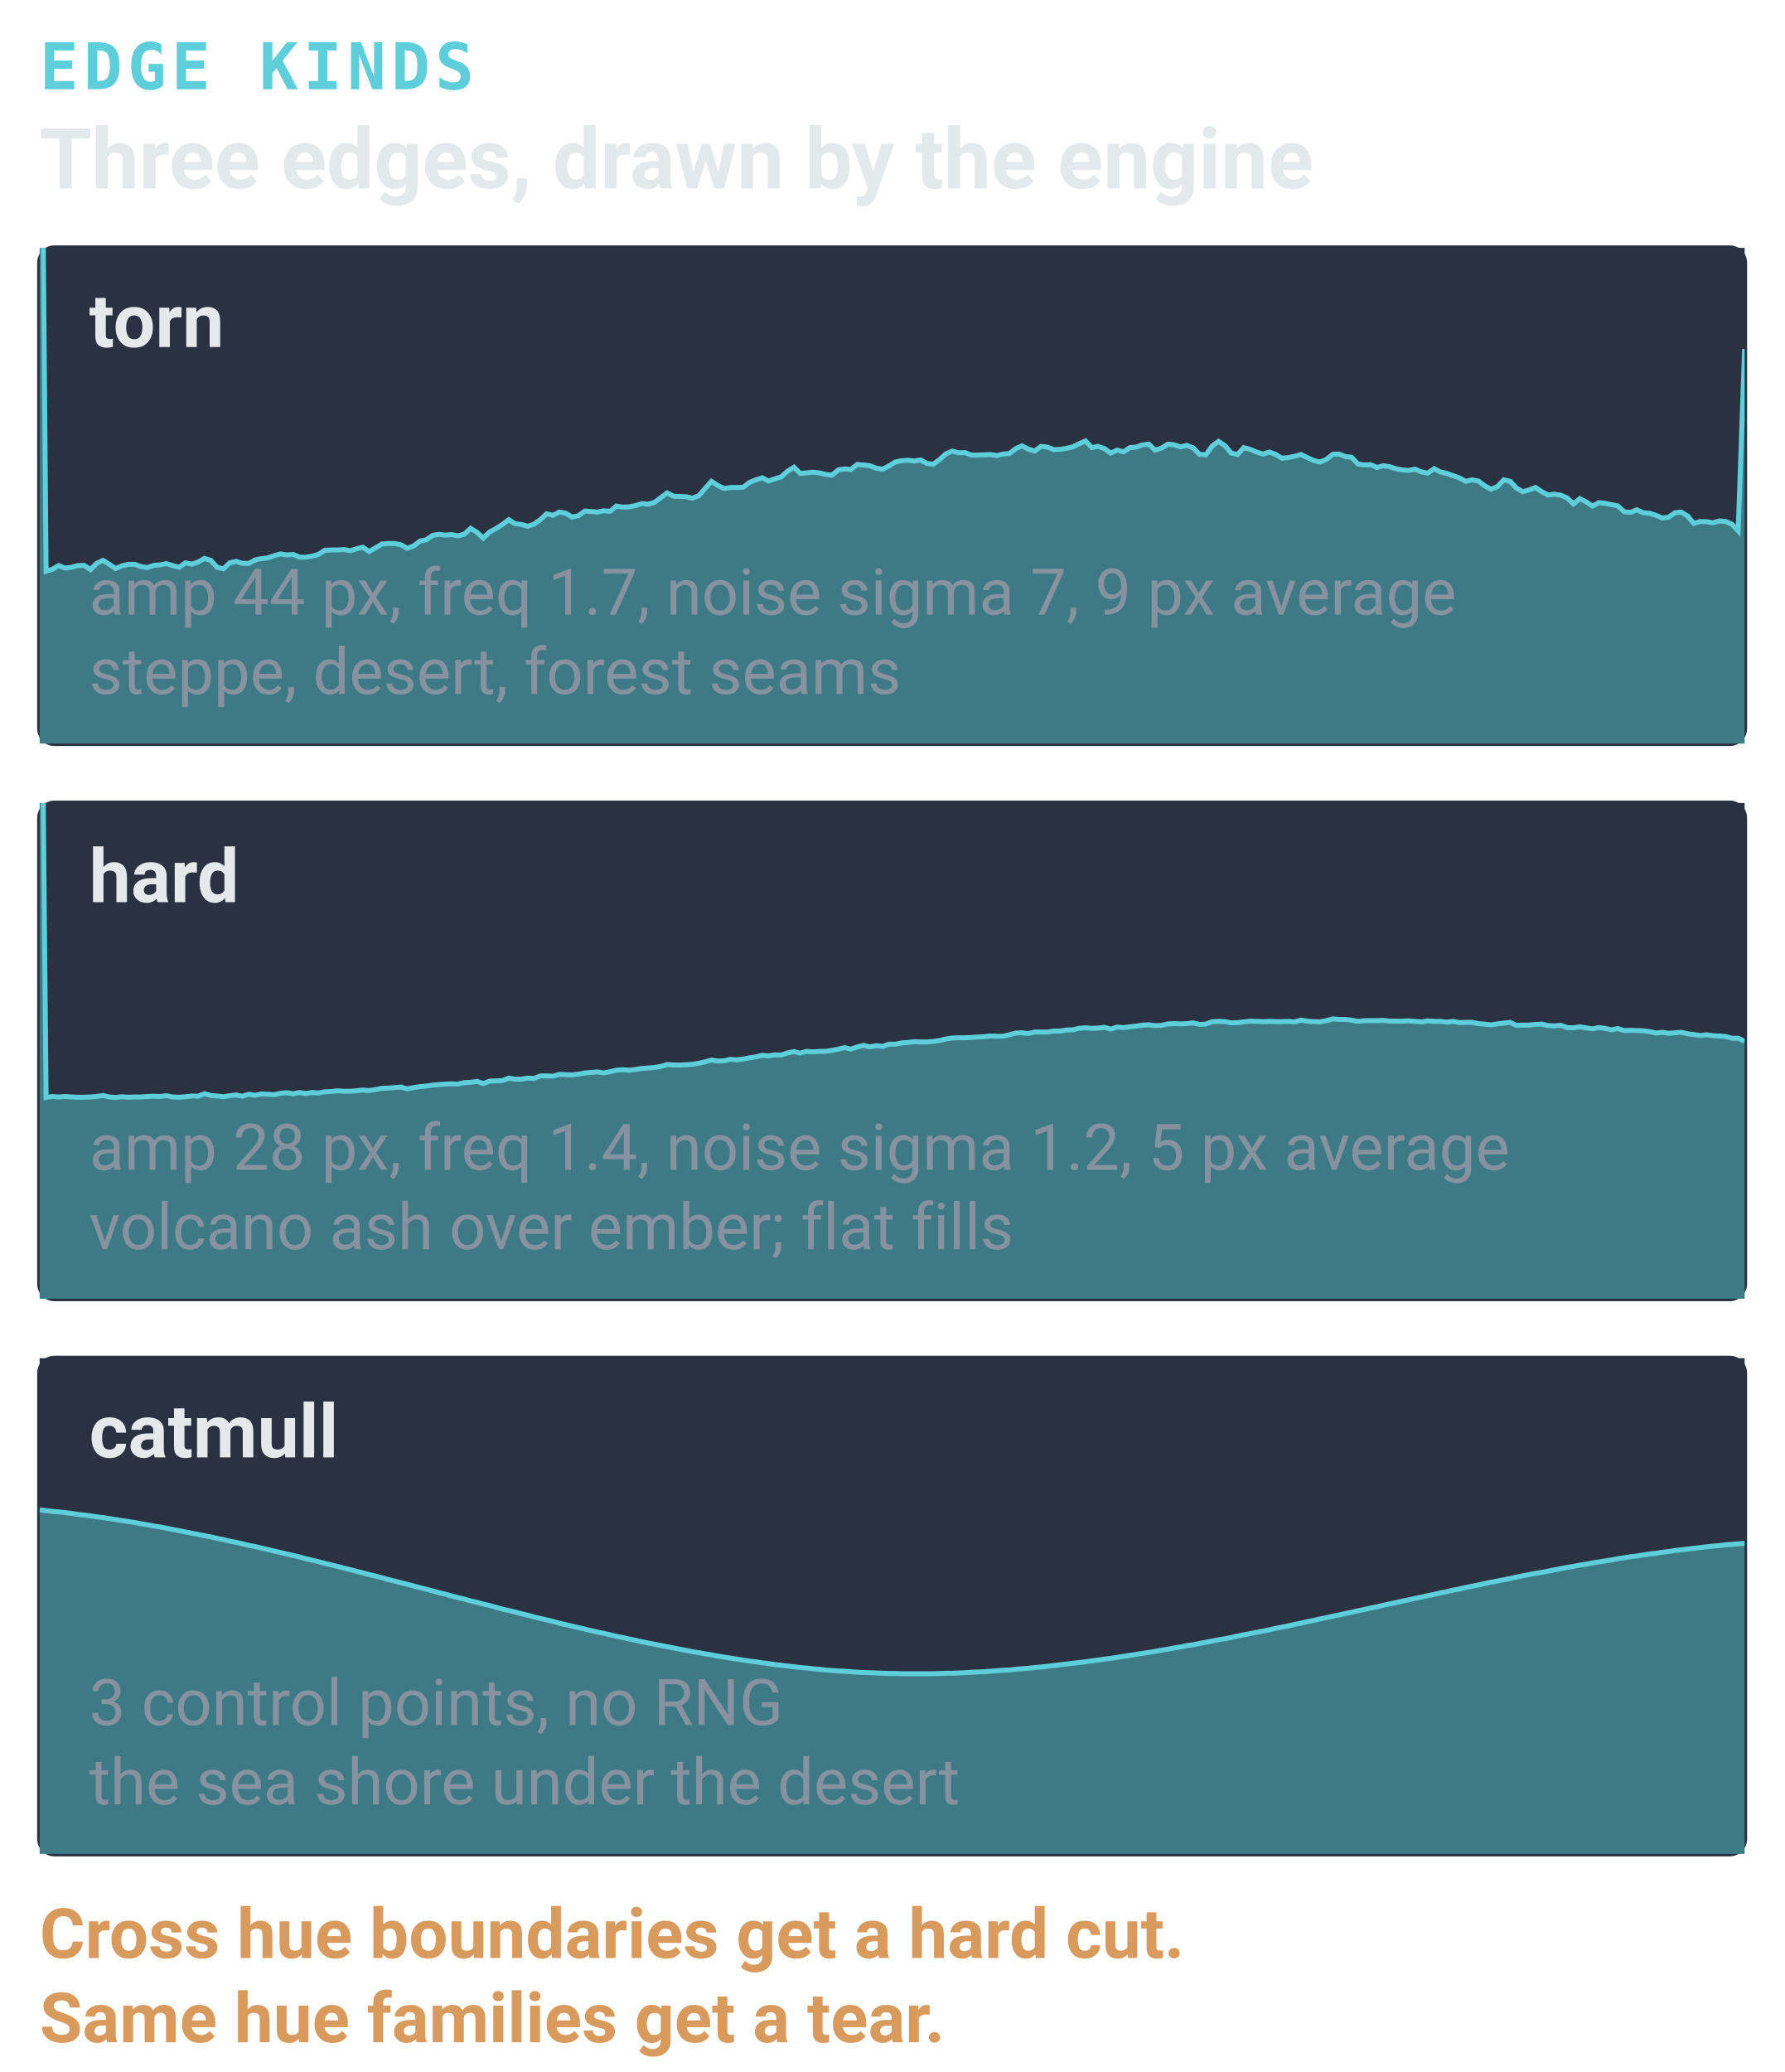
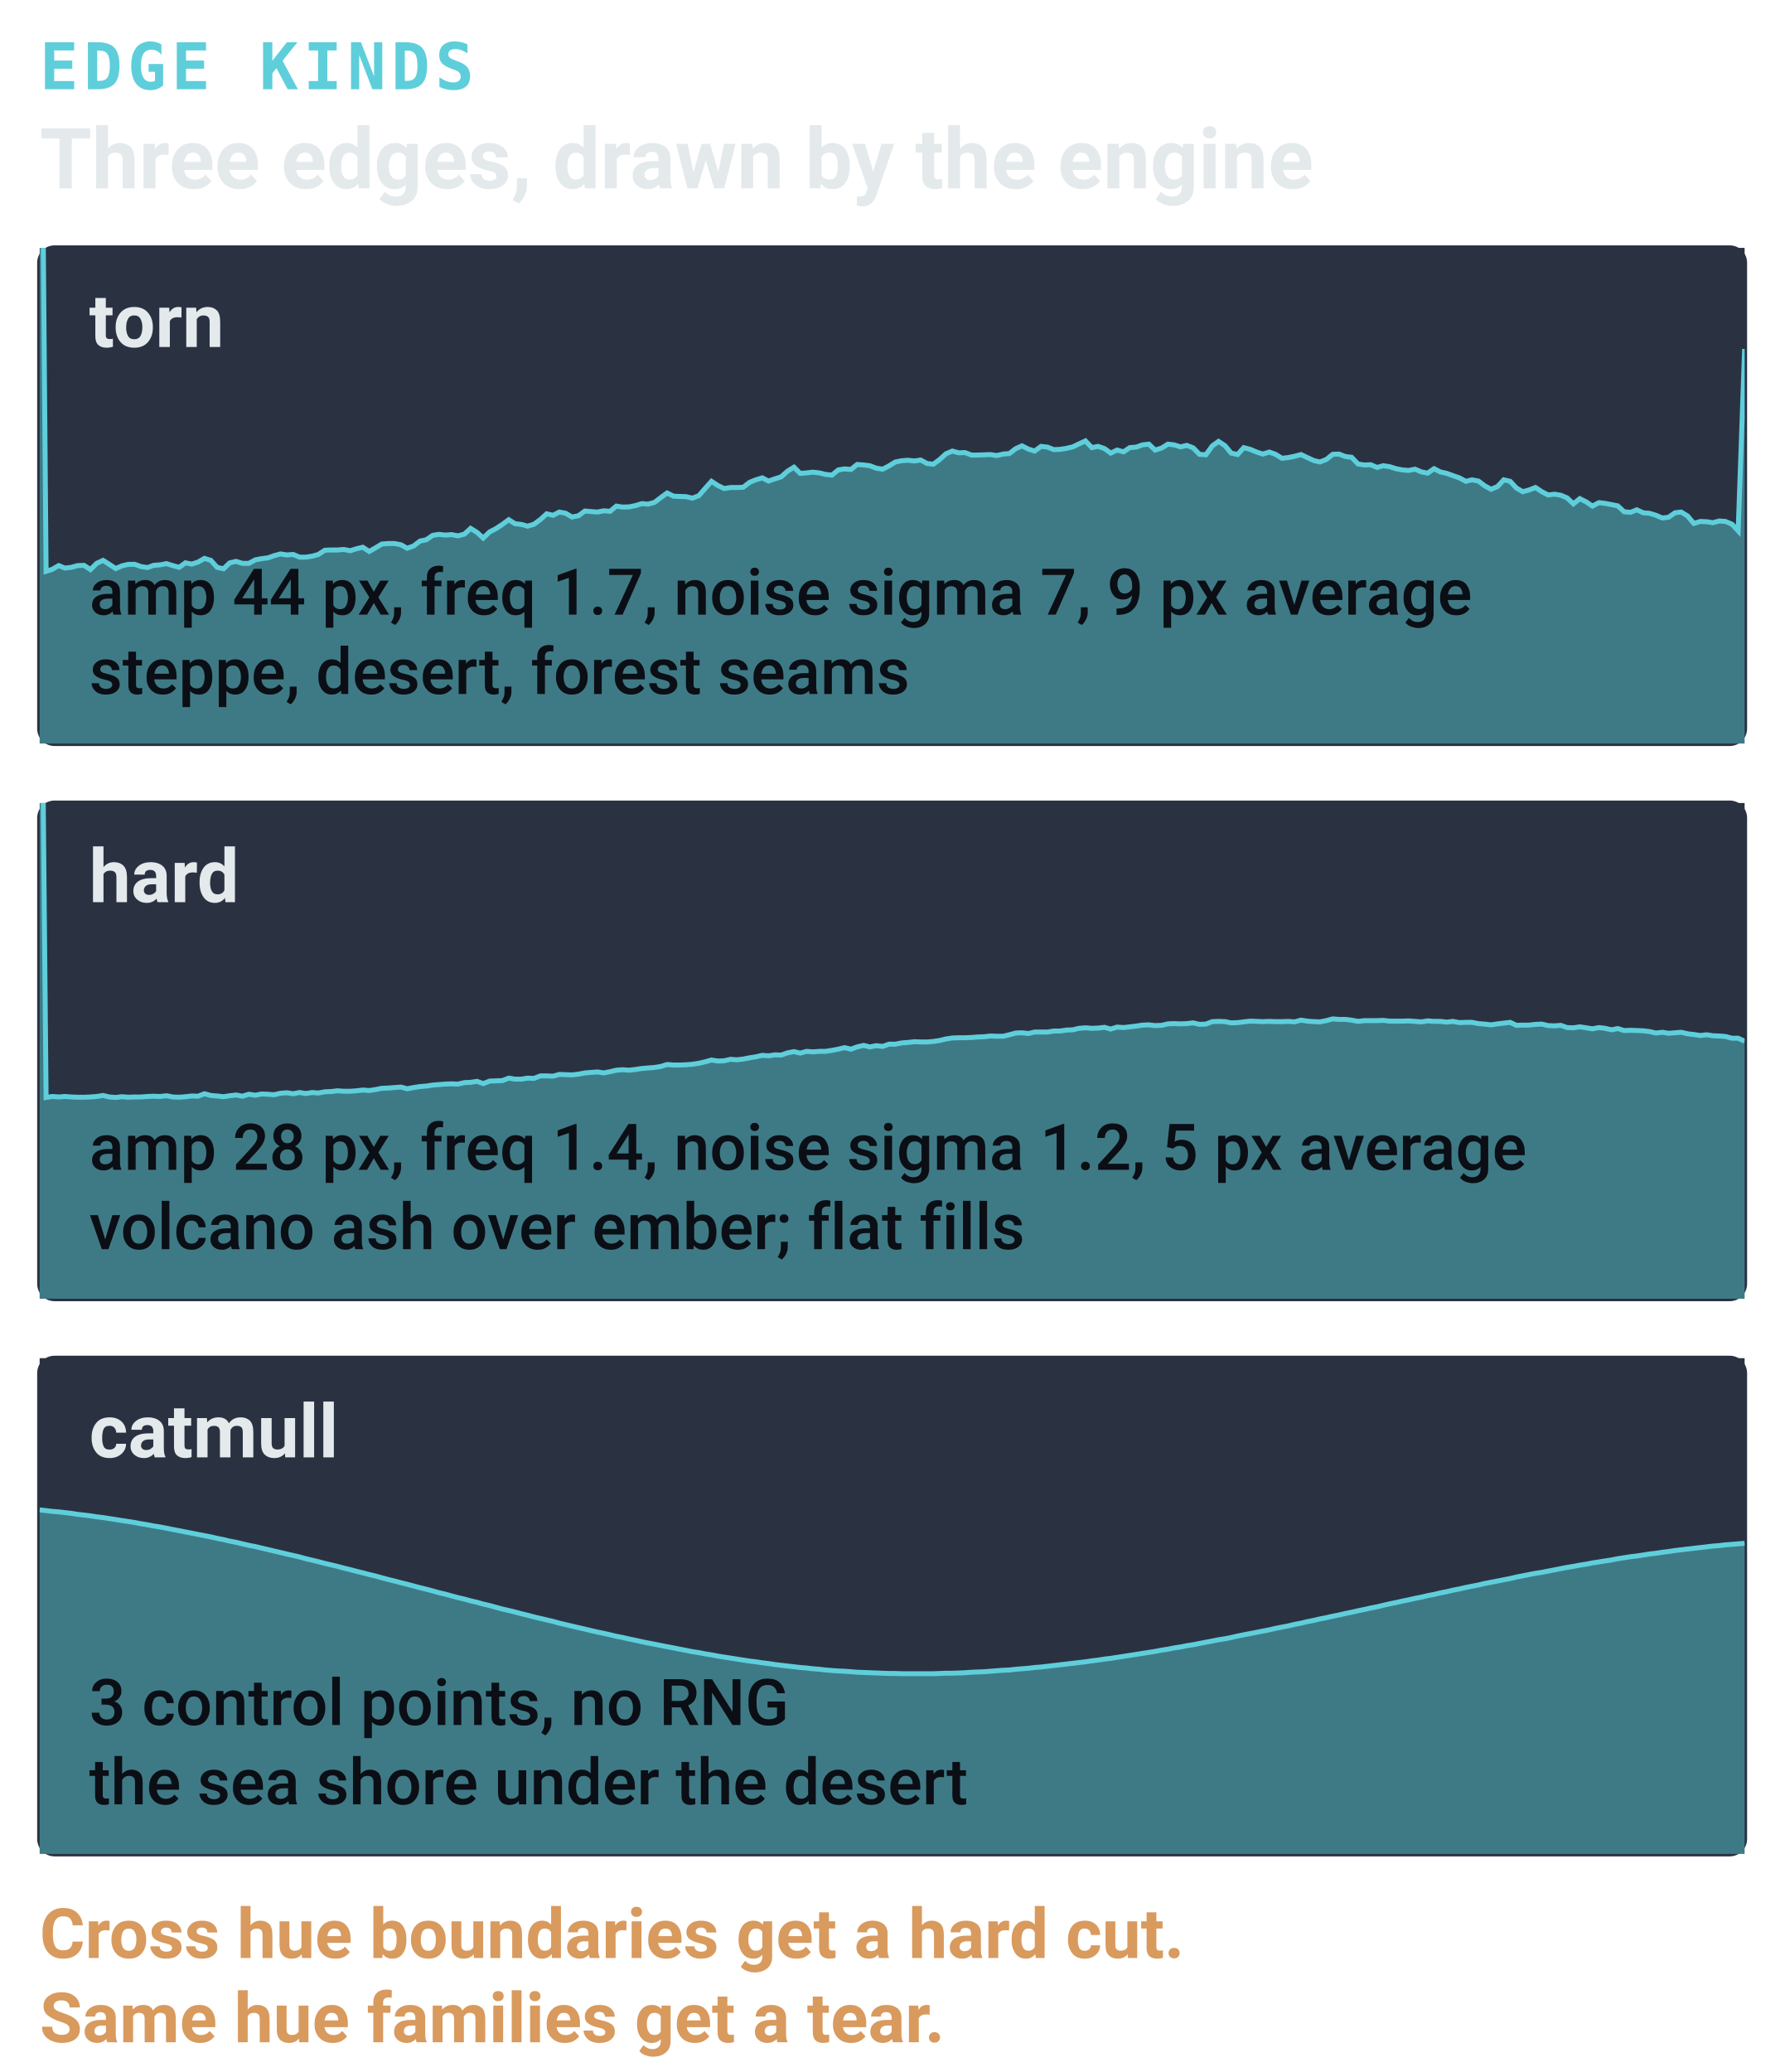
<svg xmlns="http://www.w3.org/2000/svg" viewBox="0 0 720 836" width="720" height="836" role="img" aria-labelledby="t d">
  <style>
 .ttl{font:600 34px ui-sans-serif,system-ui,-apple-system,'Segoe UI',Roboto,sans-serif;fill:#E4E9EC}
 .lab{font:600 30px ui-sans-serif,system-ui,-apple-system,'Segoe UI',Roboto,sans-serif;fill:#E4E9EC}
-  .sub{font:400 26px ui-sans-serif,system-ui,-apple-system,'Segoe UI',Roboto,sans-serif;fill:#8792A0}
+  .sub{font:500 26px ui-sans-serif,system-ui,-apple-system,'Segoe UI',Roboto,sans-serif;fill:#0B0E15}
 .k{font:600 26px ui-monospace,SFMono-Regular,Menlo,monospace;fill:#5FCEDB;letter-spacing:.08em}
 .code{font:500 26px ui-monospace,SFMono-Regular,Menlo,monospace;fill:#E4E9EC}
 .amb{font:600 28px ui-sans-serif,system-ui,-apple-system,'Segoe UI',Roboto,sans-serif;fill:#D99A5E}
</style>
  <text class="k" x="16" y="36">EDGE KINDS</text>
  <text class="ttl" x="16" y="76">Three edges, drawn by the engine</text>
  <rect x="16" y="100" width="688" height="200" fill="#0B0E15" stroke="#2A3242" stroke-width="2" rx="6" />
  <clipPath id="ctorn">
    <rect x="16" y="100" width="688" height="200" />
  </clipPath>
  <polygon clip-path="url(#ctorn)" points="16,100 16.0,-74.3 18.6,230.5 21.1,229.7 23.7,228.2 26.2,229.2 28.8,228.9 31.3,228.2 33.9,228.1 36.5,229.8 39.0,227.3 41.6,226.1 44.1,227.7 46.7,229.4 49.2,228.3 51.8,227.7 54.4,227.7 56.9,228.6 59.5,229.0 62.0,228.1 64.6,227.9 67.2,227.4 69.7,228.2 72.3,228.9 74.8,227.1 77.4,227.6 79.9,226.8 82.5,225.3 85.1,226.1 87.6,228.9 90.2,229.5 92.7,227.1 95.3,226.5 97.8,227.3 100.4,227.3 103.0,225.9 105.5,225.4 108.1,225.1 110.6,224.2 113.2,223.5 115.7,223.9 118.3,223.7 120.9,224.8 123.4,224.8 126.0,224.4 128.5,223.7 131.1,222.0 133.7,221.9 136.2,221.9 138.8,221.7 141.3,222.2 143.9,221.4 146.4,220.8 149.0,222.5 151.6,221.0 154.1,219.5 156.7,219.3 159.2,219.3 161.8,219.8 164.3,221.2 166.9,220.3 169.5,218.3 172.0,217.8 174.6,216.0 177.1,215.6 179.7,215.9 182.2,215.7 184.8,216.2 187.4,215.5 189.9,213.2 192.5,214.8 195.0,217.1 197.6,214.6 200.1,213.3 202.7,211.6 205.3,209.7 207.8,211.3 210.4,211.6 212.9,212.3 215.5,211.5 218.1,209.6 220.6,207.3 223.2,207.9 225.7,206.6 228.3,207.1 230.8,208.6 233.4,208.1 236.0,206.2 238.5,206.4 241.1,206.6 243.6,206.1 246.2,206.3 248.7,204.2 251.3,204.6 253.9,204.5 256.4,204.0 259.0,203.2 261.5,203.4 264.1,202.7 266.6,200.8 269.2,198.9 271.8,200.2 274.3,200.3 276.9,200.4 279.4,201.0 282.0,200.0 284.6,197.0 287.1,194.2 289.7,195.9 292.2,197.1 294.8,196.7 297.3,196.7 299.9,196.6 302.5,194.6 305.0,193.6 307.6,192.8 310.1,194.1 312.7,193.2 315.2,192.4 317.8,190.1 320.4,188.5 322.9,191.0 325.5,190.8 328.0,190.5 330.6,190.8 333.1,191.4 335.7,191.7 338.3,189.6 340.8,189.2 343.4,189.4 345.9,187.4 348.5,187.6 351.0,187.9 353.6,188.9 356.2,189.3 358.7,188.0 361.3,186.4 363.8,185.9 366.4,185.7 369.0,186.0 371.5,185.6 374.1,187.0 376.6,187.3 379.2,185.4 381.7,183.1 384.3,182.0 386.9,182.7 389.4,182.6 392.0,183.6 394.5,183.6 397.1,183.5 399.6,183.4 402.2,183.8 404.8,183.2 407.3,183.0 409.9,181.0 412.4,179.9 415.0,181.2 417.5,182.0 420.1,180.1 422.7,180.4 425.2,181.4 427.8,181.3 430.3,180.9 432.9,180.3 435.4,179.1 438.0,177.9 440.6,180.6 443.1,180.1 445.7,181.0 448.2,182.8 450.8,181.6 453.4,182.3 455.9,180.6 458.5,180.4 461.0,179.5 463.6,179.2 466.1,181.6 468.7,180.8 471.3,179.2 473.8,179.5 476.4,180.3 478.9,179.7 481.5,180.7 484.0,183.3 486.6,183.5 489.2,179.9 491.7,178.1 494.3,179.8 496.8,182.8 499.4,183.4 501.9,180.6 504.5,181.3 507.1,182.4 509.6,183.2 512.2,182.4 514.7,183.3 517.3,184.9 519.9,184.6 522.4,184.1 525.0,183.4 527.5,184.6 530.1,185.8 532.6,186.4 535.2,185.4 537.8,183.3 540.3,183.2 542.9,184.2 545.4,184.5 548.0,187.2 550.5,187.6 553.1,187.5 555.7,188.6 558.2,187.9 560.8,188.3 563.3,189.1 565.9,189.6 568.4,189.8 571.0,189.3 573.6,190.4 576.1,190.9 578.7,189.1 581.2,190.4 583.8,191.0 586.3,191.9 588.9,192.8 591.5,194.2 594.0,193.6 596.6,194.1 599.1,196.0 601.7,197.4 604.3,196.3 606.8,193.6 609.4,194.2 611.9,196.9 614.5,198.4 617.0,197.7 619.6,196.7 622.2,198.4 624.7,199.7 627.3,199.4 629.8,199.8 632.4,200.9 634.9,203.3 637.5,201.2 640.1,202.5 642.6,204.2 645.2,202.8 647.7,203.1 650.3,203.6 652.8,204.1 655.4,206.5 658.0,206.7 660.5,205.7 663.1,206.9 665.6,207.1 668.2,207.9 670.8,209.0 673.3,208.7 675.9,206.9 678.4,206.6 681.0,208.2 683.5,211.2 686.1,210.4 688.7,210.5 691.2,210.9 693.8,210.2 696.3,210.4 698.9,211.5 701.4,214.2 704.0,140.8 704,100" fill="#2A3242" />
  <polygon clip-path="url(#ctorn)" points="16.0,-74.3 18.6,230.5 21.1,229.7 23.7,228.2 26.2,229.2 28.8,228.9 31.3,228.2 33.9,228.1 36.5,229.8 39.0,227.3 41.6,226.1 44.1,227.7 46.7,229.4 49.2,228.3 51.8,227.7 54.4,227.7 56.9,228.6 59.5,229.0 62.0,228.1 64.6,227.9 67.2,227.4 69.7,228.2 72.3,228.9 74.8,227.1 77.4,227.6 79.9,226.8 82.5,225.3 85.1,226.1 87.6,228.9 90.2,229.5 92.7,227.1 95.3,226.5 97.8,227.3 100.4,227.3 103.0,225.9 105.5,225.4 108.1,225.1 110.6,224.2 113.2,223.5 115.7,223.9 118.3,223.7 120.9,224.8 123.4,224.8 126.0,224.4 128.5,223.7 131.1,222.0 133.7,221.9 136.2,221.9 138.8,221.7 141.3,222.2 143.9,221.4 146.4,220.8 149.0,222.5 151.6,221.0 154.1,219.5 156.7,219.3 159.2,219.3 161.8,219.8 164.3,221.2 166.9,220.3 169.5,218.3 172.0,217.8 174.6,216.0 177.1,215.6 179.7,215.9 182.2,215.7 184.8,216.2 187.4,215.5 189.9,213.2 192.5,214.8 195.0,217.1 197.6,214.6 200.1,213.3 202.7,211.6 205.3,209.7 207.8,211.3 210.4,211.6 212.9,212.3 215.5,211.5 218.1,209.6 220.6,207.3 223.2,207.9 225.7,206.6 228.3,207.1 230.8,208.6 233.4,208.1 236.0,206.2 238.5,206.4 241.1,206.6 243.6,206.1 246.2,206.3 248.7,204.2 251.3,204.6 253.9,204.5 256.4,204.0 259.0,203.2 261.5,203.4 264.1,202.7 266.6,200.8 269.2,198.9 271.8,200.2 274.3,200.3 276.9,200.4 279.4,201.0 282.0,200.0 284.6,197.0 287.1,194.2 289.7,195.9 292.2,197.1 294.8,196.7 297.3,196.7 299.9,196.6 302.5,194.6 305.0,193.6 307.6,192.8 310.1,194.1 312.7,193.2 315.2,192.4 317.8,190.1 320.4,188.5 322.9,191.0 325.5,190.8 328.0,190.5 330.6,190.8 333.1,191.4 335.7,191.7 338.3,189.6 340.8,189.2 343.4,189.4 345.9,187.4 348.5,187.6 351.0,187.9 353.6,188.9 356.2,189.3 358.7,188.0 361.3,186.4 363.8,185.9 366.4,185.7 369.0,186.0 371.5,185.6 374.1,187.0 376.6,187.3 379.2,185.4 381.7,183.1 384.3,182.0 386.9,182.7 389.4,182.6 392.0,183.6 394.5,183.6 397.1,183.5 399.6,183.4 402.2,183.8 404.8,183.2 407.3,183.0 409.9,181.0 412.4,179.9 415.0,181.2 417.5,182.0 420.1,180.1 422.7,180.4 425.2,181.4 427.8,181.3 430.3,180.9 432.9,180.3 435.4,179.1 438.0,177.9 440.6,180.6 443.1,180.1 445.7,181.0 448.2,182.8 450.8,181.6 453.4,182.3 455.9,180.6 458.5,180.4 461.0,179.5 463.6,179.2 466.1,181.6 468.7,180.8 471.3,179.2 473.8,179.5 476.4,180.3 478.9,179.7 481.5,180.7 484.0,183.3 486.6,183.5 489.2,179.9 491.7,178.1 494.3,179.8 496.8,182.8 499.4,183.4 501.9,180.6 504.5,181.3 507.1,182.4 509.6,183.2 512.2,182.4 514.7,183.3 517.3,184.9 519.9,184.6 522.4,184.1 525.0,183.4 527.5,184.6 530.1,185.8 532.6,186.4 535.2,185.4 537.8,183.3 540.3,183.2 542.9,184.2 545.4,184.5 548.0,187.2 550.5,187.6 553.1,187.5 555.7,188.6 558.2,187.9 560.8,188.3 563.3,189.1 565.9,189.6 568.4,189.8 571.0,189.3 573.6,190.4 576.1,190.9 578.7,189.1 581.2,190.4 583.8,191.0 586.3,191.9 588.9,192.8 591.5,194.2 594.0,193.6 596.6,194.1 599.1,196.0 601.7,197.4 604.3,196.3 606.8,193.6 609.4,194.2 611.9,196.9 614.5,198.4 617.0,197.7 619.6,196.7 622.2,198.4 624.7,199.7 627.3,199.4 629.8,199.8 632.4,200.9 634.9,203.3 637.5,201.2 640.1,202.5 642.6,204.2 645.2,202.8 647.7,203.1 650.3,203.6 652.8,204.1 655.4,206.5 658.0,206.7 660.5,205.7 663.1,206.9 665.6,207.1 668.2,207.9 670.8,209.0 673.3,208.7 675.9,206.9 678.4,206.6 681.0,208.2 683.5,211.2 686.1,210.4 688.7,210.5 691.2,210.9 693.8,210.2 696.3,210.4 698.9,211.5 701.4,214.2 704.0,140.8 704,300 16,300" fill="#3E7A85" />
  <polyline clip-path="url(#ctorn)" points="16.0,-74.3 18.6,230.5 21.1,229.7 23.7,228.2 26.2,229.2 28.8,228.9 31.3,228.2 33.9,228.1 36.5,229.8 39.0,227.3 41.6,226.1 44.1,227.7 46.7,229.4 49.2,228.3 51.8,227.7 54.4,227.7 56.9,228.6 59.5,229.0 62.0,228.1 64.6,227.9 67.2,227.4 69.7,228.2 72.3,228.9 74.8,227.1 77.4,227.6 79.9,226.8 82.5,225.3 85.1,226.1 87.6,228.9 90.2,229.5 92.7,227.1 95.3,226.5 97.8,227.3 100.4,227.3 103.0,225.9 105.5,225.4 108.1,225.1 110.6,224.2 113.2,223.5 115.7,223.9 118.3,223.7 120.9,224.8 123.4,224.8 126.0,224.4 128.5,223.7 131.1,222.0 133.7,221.9 136.2,221.9 138.8,221.7 141.3,222.2 143.9,221.4 146.4,220.8 149.0,222.5 151.6,221.0 154.1,219.5 156.7,219.3 159.2,219.3 161.8,219.8 164.3,221.2 166.9,220.3 169.5,218.3 172.0,217.8 174.6,216.0 177.1,215.6 179.7,215.9 182.2,215.7 184.8,216.2 187.4,215.5 189.9,213.2 192.5,214.8 195.0,217.1 197.6,214.6 200.1,213.3 202.7,211.6 205.3,209.7 207.8,211.3 210.4,211.6 212.9,212.3 215.5,211.5 218.1,209.6 220.6,207.3 223.2,207.9 225.7,206.6 228.3,207.1 230.8,208.6 233.4,208.1 236.0,206.2 238.5,206.4 241.1,206.6 243.6,206.1 246.2,206.3 248.7,204.2 251.3,204.6 253.9,204.5 256.4,204.0 259.0,203.2 261.5,203.4 264.1,202.7 266.6,200.8 269.2,198.9 271.8,200.2 274.3,200.3 276.9,200.4 279.4,201.0 282.0,200.0 284.6,197.0 287.1,194.2 289.7,195.9 292.2,197.1 294.8,196.7 297.3,196.7 299.9,196.6 302.5,194.6 305.0,193.6 307.6,192.8 310.1,194.1 312.7,193.2 315.2,192.4 317.8,190.1 320.4,188.5 322.9,191.0 325.5,190.8 328.0,190.5 330.6,190.8 333.1,191.4 335.7,191.7 338.3,189.6 340.8,189.2 343.4,189.4 345.9,187.4 348.5,187.6 351.0,187.9 353.6,188.9 356.2,189.3 358.7,188.0 361.3,186.4 363.8,185.9 366.4,185.7 369.0,186.0 371.5,185.6 374.1,187.0 376.6,187.3 379.2,185.4 381.7,183.1 384.3,182.0 386.9,182.7 389.4,182.6 392.0,183.6 394.5,183.6 397.1,183.5 399.6,183.4 402.2,183.8 404.8,183.2 407.3,183.0 409.9,181.0 412.4,179.9 415.0,181.2 417.5,182.0 420.1,180.1 422.7,180.4 425.2,181.4 427.8,181.3 430.3,180.9 432.9,180.3 435.4,179.1 438.0,177.9 440.6,180.6 443.1,180.1 445.7,181.0 448.2,182.8 450.8,181.6 453.4,182.3 455.9,180.6 458.5,180.4 461.0,179.5 463.6,179.2 466.1,181.6 468.7,180.8 471.3,179.2 473.8,179.5 476.4,180.3 478.9,179.7 481.5,180.7 484.0,183.3 486.6,183.5 489.2,179.9 491.7,178.1 494.3,179.8 496.8,182.8 499.4,183.4 501.9,180.6 504.5,181.3 507.1,182.4 509.6,183.2 512.2,182.4 514.7,183.3 517.3,184.9 519.9,184.6 522.4,184.1 525.0,183.4 527.5,184.6 530.1,185.8 532.6,186.4 535.2,185.4 537.8,183.3 540.3,183.2 542.9,184.2 545.4,184.5 548.0,187.2 550.5,187.6 553.1,187.5 555.7,188.6 558.2,187.9 560.8,188.3 563.3,189.1 565.9,189.6 568.4,189.8 571.0,189.3 573.6,190.4 576.1,190.9 578.7,189.1 581.2,190.4 583.8,191.0 586.3,191.9 588.9,192.8 591.5,194.2 594.0,193.6 596.6,194.1 599.1,196.0 601.7,197.4 604.3,196.3 606.8,193.6 609.4,194.2 611.9,196.9 614.5,198.4 617.0,197.7 619.6,196.7 622.2,198.4 624.7,199.7 627.3,199.4 629.8,199.8 632.4,200.9 634.9,203.3 637.5,201.2 640.1,202.5 642.6,204.2 645.2,202.8 647.7,203.1 650.3,203.6 652.8,204.1 655.4,206.5 658.0,206.7 660.5,205.7 663.1,206.9 665.6,207.1 668.2,207.9 670.8,209.0 673.3,208.7 675.9,206.9 678.4,206.6 681.0,208.2 683.5,211.2 686.1,210.4 688.7,210.5 691.2,210.9 693.8,210.2 696.3,210.4 698.9,211.5 701.4,214.2 704.0,140.8" fill="none" stroke="#5FCEDB" stroke-width="2" />
  <text class="lab" x="36" y="140">torn</text>
  <text class="sub" x="36" y="248">amp 44 px, freq 1.7, noise sigma 7, 9 px average</text>
  <text class="sub" x="36" y="280">steppe, desert, forest seams</text>
  <rect x="16" y="324" width="688" height="200" fill="#0B0E15" stroke="#2A3242" stroke-width="2" rx="6" />
  <clipPath id="chard">
    <rect x="16" y="324" width="688" height="200" />
  </clipPath>
  <polygon clip-path="url(#chard)" points="16,324 16.0,172.4 18.6,442.8 21.1,442.4 23.7,442.6 26.2,442.4 28.8,442.6 31.3,442.7 33.9,442.7 36.5,442.6 39.0,442.4 41.6,442.0 44.1,442.6 46.7,442.8 49.2,442.5 51.8,442.7 54.4,442.6 56.9,442.6 59.5,442.4 62.0,442.3 64.6,442.4 67.2,442.1 69.7,442.6 72.3,442.7 74.8,442.5 77.4,442.2 79.9,442.3 82.5,441.3 85.1,442.0 87.6,442.2 90.2,442.5 92.7,442.1 95.3,441.8 97.8,442.3 100.4,441.5 103.0,441.9 105.5,441.4 108.1,441.5 110.6,441.7 113.2,441.1 115.7,440.9 118.3,441.3 120.9,440.8 123.4,441.2 126.0,440.8 128.5,441.0 131.1,440.5 133.7,440.4 136.2,440.1 138.8,440.3 141.3,440.3 143.9,440.1 146.4,439.8 149.0,440.0 151.6,439.6 154.1,439.1 156.7,439.0 159.2,438.8 161.8,438.6 164.3,439.3 166.9,438.8 169.5,438.4 172.0,438.2 174.6,437.8 177.1,437.6 179.7,437.4 182.2,437.3 184.8,437.4 187.4,436.8 189.9,436.7 192.5,436.3 195.0,437.2 197.6,436.2 200.1,436.1 202.7,436.0 205.3,435.0 207.8,435.4 210.4,435.4 212.9,435.0 215.5,435.1 218.1,434.1 220.6,434.1 223.2,434.2 225.7,433.5 228.3,433.6 230.8,433.7 233.4,433.4 236.0,432.9 238.5,432.7 241.1,432.5 243.6,432.9 246.2,432.4 248.7,431.8 251.3,431.6 253.9,431.8 256.4,431.5 259.0,431.1 261.5,430.9 264.1,430.7 266.6,430.3 269.2,429.5 271.8,429.7 274.3,429.7 276.9,429.6 279.4,429.4 282.0,429.0 284.6,428.4 287.1,427.7 289.7,428.1 292.2,428.0 294.8,427.4 297.3,427.6 299.9,427.3 302.5,426.8 305.0,426.4 307.6,425.8 310.1,426.0 312.7,425.6 315.2,425.7 317.8,424.8 320.4,424.3 322.9,424.9 325.5,424.2 328.0,424.4 330.6,424.2 333.1,424.2 335.7,423.8 338.3,423.3 340.8,422.7 343.4,423.3 345.9,422.4 348.5,421.8 351.0,422.4 353.6,421.9 356.2,422.2 358.7,421.3 361.3,421.3 363.8,420.8 366.4,420.6 369.0,420.3 371.5,420.4 374.1,420.4 376.6,420.2 379.2,419.8 381.7,419.2 384.3,418.8 386.9,418.7 389.4,418.7 392.0,418.6 394.5,418.4 397.1,418.3 399.6,418.0 402.2,418.1 404.8,418.1 407.3,417.5 409.9,416.8 412.4,416.7 415.0,417.0 417.5,416.4 420.1,416.4 422.7,416.4 425.2,416.0 427.8,416.0 430.3,415.6 432.9,415.5 435.4,414.9 438.0,414.7 440.6,414.9 443.1,414.8 445.7,414.5 448.2,415.2 450.8,414.4 453.4,414.6 455.9,414.3 458.5,414.0 461.0,413.6 463.6,413.5 466.1,413.8 468.7,413.7 471.3,413.1 473.8,413.0 476.4,413.1 478.9,413.0 481.5,412.7 484.0,413.3 486.6,413.2 489.2,412.2 491.7,412.1 494.3,412.2 496.8,412.7 499.4,412.6 501.9,412.3 504.5,412.0 507.1,412.1 509.6,412.2 512.2,412.1 514.7,412.2 517.3,412.2 519.9,412.1 522.4,412.3 525.0,411.6 527.5,412.0 530.1,412.2 532.6,412.3 535.2,411.8 537.8,411.1 540.3,411.3 542.9,411.3 545.4,411.6 548.0,412.1 550.5,411.8 553.1,411.8 555.7,411.8 558.2,411.7 560.8,412.0 563.3,412.0 565.9,412.0 568.4,411.9 571.0,412.1 573.6,412.3 576.1,411.9 578.7,412.1 581.2,412.1 583.8,412.4 586.3,412.1 588.9,412.6 591.5,412.5 594.0,412.5 596.6,413.0 599.1,413.2 601.7,413.5 604.3,413.1 606.8,412.8 609.4,412.5 611.9,413.7 614.5,413.6 617.0,413.6 619.6,413.3 622.2,413.2 624.7,413.8 627.3,413.9 629.8,413.7 632.4,414.6 634.9,414.7 637.5,414.3 640.1,414.7 642.6,415.1 645.2,414.6 647.7,414.9 650.3,415.5 652.8,415.0 655.4,415.8 658.0,415.7 660.5,415.8 663.1,415.9 665.6,416.2 668.2,416.8 670.8,416.5 673.3,416.9 675.9,416.7 678.4,416.5 681.0,417.1 683.5,417.4 686.1,417.8 688.7,417.5 691.2,417.9 693.8,418.0 696.3,418.2 698.9,418.9 701.4,418.9 704.0,420.1 704,324" fill="#2A3242" />
  <polygon clip-path="url(#chard)" points="16.0,172.4 18.6,442.8 21.1,442.4 23.7,442.6 26.2,442.4 28.8,442.6 31.3,442.7 33.9,442.7 36.5,442.6 39.0,442.4 41.6,442.0 44.1,442.6 46.7,442.8 49.2,442.5 51.8,442.7 54.4,442.6 56.9,442.6 59.5,442.4 62.0,442.3 64.6,442.4 67.2,442.1 69.7,442.6 72.3,442.7 74.8,442.5 77.4,442.2 79.9,442.3 82.5,441.3 85.1,442.0 87.6,442.2 90.2,442.5 92.7,442.1 95.3,441.8 97.8,442.3 100.4,441.5 103.0,441.9 105.5,441.4 108.1,441.5 110.6,441.7 113.2,441.1 115.7,440.9 118.3,441.3 120.9,440.8 123.4,441.2 126.0,440.8 128.5,441.0 131.1,440.5 133.7,440.4 136.2,440.1 138.8,440.3 141.3,440.3 143.9,440.1 146.4,439.8 149.0,440.0 151.6,439.6 154.1,439.1 156.7,439.0 159.2,438.8 161.8,438.6 164.3,439.3 166.9,438.8 169.5,438.4 172.0,438.2 174.6,437.8 177.1,437.6 179.7,437.4 182.2,437.3 184.8,437.4 187.4,436.8 189.9,436.7 192.5,436.3 195.0,437.2 197.6,436.2 200.1,436.1 202.7,436.0 205.3,435.0 207.8,435.4 210.4,435.4 212.9,435.0 215.5,435.1 218.1,434.1 220.6,434.1 223.2,434.2 225.7,433.5 228.3,433.6 230.8,433.7 233.4,433.4 236.0,432.9 238.5,432.7 241.1,432.5 243.6,432.9 246.2,432.4 248.7,431.8 251.3,431.6 253.9,431.8 256.4,431.5 259.0,431.1 261.5,430.9 264.1,430.7 266.6,430.3 269.2,429.5 271.8,429.7 274.3,429.7 276.9,429.6 279.4,429.4 282.0,429.0 284.6,428.4 287.1,427.7 289.7,428.1 292.2,428.0 294.8,427.4 297.3,427.6 299.9,427.3 302.5,426.8 305.0,426.4 307.6,425.8 310.1,426.0 312.7,425.6 315.2,425.7 317.8,424.8 320.4,424.3 322.9,424.9 325.5,424.2 328.0,424.4 330.6,424.2 333.1,424.2 335.7,423.8 338.3,423.3 340.8,422.7 343.4,423.3 345.9,422.4 348.5,421.8 351.0,422.4 353.6,421.9 356.2,422.2 358.7,421.3 361.3,421.3 363.8,420.8 366.4,420.6 369.0,420.3 371.5,420.4 374.1,420.4 376.6,420.2 379.2,419.8 381.7,419.2 384.3,418.8 386.9,418.7 389.4,418.7 392.0,418.6 394.5,418.4 397.1,418.3 399.6,418.0 402.2,418.1 404.8,418.1 407.3,417.5 409.9,416.8 412.4,416.7 415.0,417.0 417.5,416.4 420.1,416.4 422.7,416.4 425.2,416.0 427.8,416.0 430.3,415.6 432.9,415.5 435.4,414.9 438.0,414.7 440.6,414.9 443.1,414.8 445.7,414.5 448.2,415.2 450.8,414.4 453.4,414.6 455.9,414.3 458.5,414.0 461.0,413.6 463.6,413.5 466.1,413.8 468.7,413.7 471.3,413.1 473.8,413.0 476.4,413.1 478.9,413.0 481.5,412.7 484.0,413.3 486.6,413.2 489.2,412.2 491.7,412.1 494.3,412.2 496.8,412.7 499.4,412.6 501.9,412.3 504.5,412.0 507.1,412.1 509.6,412.2 512.2,412.1 514.7,412.2 517.3,412.2 519.9,412.1 522.4,412.3 525.0,411.6 527.5,412.0 530.1,412.2 532.6,412.3 535.2,411.8 537.8,411.1 540.3,411.3 542.9,411.3 545.4,411.6 548.0,412.1 550.5,411.8 553.1,411.8 555.7,411.8 558.2,411.7 560.8,412.0 563.3,412.0 565.9,412.0 568.4,411.9 571.0,412.1 573.6,412.3 576.1,411.9 578.7,412.1 581.2,412.1 583.8,412.4 586.3,412.1 588.9,412.6 591.5,412.5 594.0,412.5 596.6,413.0 599.1,413.2 601.7,413.5 604.3,413.1 606.8,412.8 609.4,412.5 611.9,413.7 614.5,413.6 617.0,413.6 619.6,413.3 622.2,413.2 624.7,413.8 627.3,413.9 629.8,413.7 632.4,414.6 634.9,414.7 637.5,414.3 640.1,414.7 642.6,415.1 645.2,414.6 647.7,414.9 650.3,415.5 652.8,415.0 655.4,415.8 658.0,415.7 660.5,415.8 663.1,415.9 665.6,416.2 668.2,416.8 670.8,416.5 673.3,416.9 675.9,416.7 678.4,416.5 681.0,417.1 683.5,417.4 686.1,417.8 688.7,417.5 691.2,417.9 693.8,418.0 696.3,418.2 698.9,418.9 701.4,418.9 704.0,420.1 704,524 16,524" fill="#3E7A85" />
  <polyline clip-path="url(#chard)" points="16.0,172.4 18.6,442.8 21.1,442.4 23.7,442.6 26.2,442.4 28.8,442.6 31.3,442.7 33.9,442.7 36.5,442.6 39.0,442.4 41.6,442.0 44.1,442.6 46.7,442.8 49.2,442.5 51.8,442.7 54.4,442.6 56.9,442.6 59.5,442.4 62.0,442.3 64.6,442.4 67.2,442.1 69.7,442.6 72.3,442.7 74.8,442.5 77.4,442.2 79.9,442.3 82.5,441.3 85.1,442.0 87.6,442.2 90.2,442.5 92.7,442.1 95.3,441.8 97.8,442.3 100.4,441.5 103.0,441.9 105.5,441.4 108.1,441.5 110.6,441.7 113.2,441.1 115.7,440.9 118.3,441.3 120.9,440.8 123.4,441.2 126.0,440.8 128.5,441.0 131.1,440.5 133.7,440.4 136.2,440.1 138.8,440.3 141.3,440.3 143.9,440.1 146.4,439.8 149.0,440.0 151.6,439.6 154.1,439.1 156.7,439.0 159.2,438.8 161.8,438.6 164.3,439.3 166.9,438.8 169.5,438.4 172.0,438.2 174.6,437.8 177.1,437.6 179.7,437.4 182.2,437.3 184.8,437.4 187.4,436.8 189.9,436.7 192.5,436.3 195.0,437.2 197.6,436.2 200.1,436.1 202.7,436.0 205.3,435.0 207.8,435.4 210.4,435.4 212.9,435.0 215.5,435.1 218.1,434.1 220.6,434.1 223.2,434.2 225.7,433.5 228.3,433.6 230.8,433.7 233.4,433.4 236.0,432.9 238.5,432.7 241.1,432.5 243.6,432.9 246.2,432.4 248.7,431.8 251.3,431.6 253.9,431.8 256.4,431.5 259.0,431.1 261.5,430.9 264.1,430.7 266.6,430.3 269.2,429.5 271.8,429.7 274.3,429.7 276.9,429.6 279.4,429.4 282.0,429.0 284.6,428.4 287.1,427.7 289.7,428.1 292.2,428.0 294.8,427.4 297.3,427.6 299.9,427.3 302.5,426.8 305.0,426.4 307.6,425.8 310.1,426.0 312.7,425.6 315.2,425.7 317.8,424.8 320.4,424.3 322.9,424.9 325.5,424.2 328.0,424.4 330.6,424.2 333.1,424.2 335.7,423.8 338.3,423.3 340.8,422.7 343.4,423.3 345.9,422.4 348.5,421.8 351.0,422.4 353.6,421.9 356.2,422.2 358.7,421.3 361.3,421.3 363.8,420.8 366.4,420.6 369.0,420.3 371.5,420.4 374.1,420.4 376.6,420.2 379.2,419.8 381.7,419.2 384.3,418.8 386.9,418.7 389.4,418.7 392.0,418.6 394.5,418.4 397.1,418.3 399.6,418.0 402.2,418.1 404.8,418.1 407.3,417.5 409.9,416.8 412.4,416.7 415.0,417.0 417.5,416.4 420.1,416.4 422.7,416.4 425.2,416.0 427.8,416.0 430.3,415.6 432.9,415.5 435.4,414.9 438.0,414.7 440.6,414.9 443.1,414.8 445.7,414.5 448.2,415.2 450.8,414.4 453.4,414.6 455.9,414.3 458.5,414.0 461.0,413.6 463.6,413.5 466.1,413.8 468.7,413.7 471.3,413.1 473.8,413.0 476.4,413.1 478.9,413.0 481.5,412.7 484.0,413.3 486.6,413.2 489.2,412.2 491.7,412.1 494.3,412.2 496.8,412.7 499.4,412.6 501.9,412.3 504.5,412.0 507.1,412.1 509.6,412.2 512.2,412.1 514.7,412.2 517.3,412.2 519.9,412.1 522.4,412.3 525.0,411.6 527.5,412.0 530.1,412.2 532.6,412.3 535.2,411.8 537.8,411.1 540.3,411.3 542.9,411.3 545.4,411.6 548.0,412.1 550.5,411.8 553.1,411.8 555.7,411.8 558.2,411.7 560.8,412.0 563.3,412.0 565.9,412.0 568.4,411.9 571.0,412.1 573.6,412.3 576.1,411.9 578.7,412.1 581.2,412.1 583.8,412.4 586.3,412.1 588.9,412.6 591.5,412.5 594.0,412.5 596.6,413.0 599.1,413.2 601.7,413.5 604.3,413.1 606.8,412.8 609.4,412.5 611.9,413.7 614.5,413.6 617.0,413.6 619.6,413.3 622.2,413.2 624.7,413.8 627.3,413.9 629.8,413.7 632.4,414.6 634.9,414.7 637.5,414.3 640.1,414.7 642.6,415.1 645.2,414.6 647.7,414.9 650.3,415.5 652.8,415.0 655.4,415.8 658.0,415.7 660.5,415.8 663.1,415.9 665.6,416.2 668.2,416.8 670.8,416.5 673.3,416.9 675.9,416.7 678.4,416.5 681.0,417.1 683.5,417.4 686.1,417.8 688.7,417.5 691.2,417.9 693.8,418.0 696.3,418.2 698.9,418.9 701.4,418.9 704.0,420.1" fill="none" stroke="#5FCEDB" stroke-width="2" />
  <text class="lab" x="36" y="364">hard</text>
  <text class="sub" x="36" y="472">amp 28 px, freq 1.4, noise sigma 1.2, 5 px average</text>
  <text class="sub" x="36" y="504">volcano ash over ember; flat fills</text>
  <rect x="16" y="548" width="688" height="200" fill="#0B0E15" stroke="#2A3242" stroke-width="2" rx="6" />
  <clipPath id="ccatmull">
    <rect x="16" y="548" width="688" height="200" />
  </clipPath>
  <polygon clip-path="url(#ccatmull)" points="16,548 16.0,609.2 18.6,609.5 21.1,609.8 23.7,610.0 26.2,610.3 28.8,610.6 31.3,611.0 33.9,611.3 36.5,611.6 39.0,612.0 41.6,612.3 44.1,612.7 46.7,613.1 49.2,613.5 51.8,613.9 54.4,614.3 56.9,614.8 59.5,615.2 62.0,615.7 64.6,616.1 67.2,616.6 69.7,617.1 72.3,617.6 74.8,618.1 77.4,618.6 79.9,619.1 82.5,619.6 85.1,620.1 87.6,620.7 90.2,621.2 92.7,621.8 95.3,622.3 97.8,622.9 100.4,623.5 103.0,624.0 105.5,624.6 108.1,625.2 110.6,625.8 113.2,626.4 115.7,627.0 118.3,627.6 120.9,628.2 123.4,628.9 126.0,629.5 128.5,630.1 131.1,630.8 133.7,631.4 136.2,632.0 138.8,632.7 141.3,633.3 143.9,634.0 146.4,634.6 149.0,635.3 151.6,635.9 154.1,636.6 156.7,637.3 159.2,637.9 161.8,638.6 164.3,639.2 166.9,639.9 169.5,640.6 172.0,641.2 174.6,641.9 177.1,642.6 179.7,643.2 182.2,643.9 184.8,644.6 187.4,645.2 189.9,645.9 192.5,646.5 195.0,647.2 197.6,647.8 200.1,648.5 202.7,649.2 205.3,649.8 207.8,650.4 210.4,651.1 212.9,651.7 215.5,652.4 218.1,653.0 220.6,653.6 223.2,654.2 225.7,654.9 228.3,655.5 230.8,656.1 233.4,656.7 236.0,657.3 238.5,657.9 241.1,658.5 243.6,659.0 246.2,659.6 248.7,660.2 251.3,660.7 253.9,661.3 256.4,661.8 259.0,662.4 261.5,662.9 264.1,663.4 266.6,663.9 269.2,664.4 271.8,664.9 274.3,665.4 276.9,665.9 279.4,666.4 282.0,666.8 284.6,667.3 287.1,667.7 289.7,668.2 292.2,668.6 294.8,669.0 297.3,669.4 299.9,669.8 302.5,670.2 305.0,670.5 307.6,670.9 310.1,671.2 312.7,671.6 315.2,671.9 317.8,672.2 320.4,672.5 322.9,672.8 325.5,673.0 328.0,673.3 330.6,673.5 333.1,673.8 335.7,674.0 338.3,674.2 340.8,674.3 343.4,674.5 345.9,674.7 348.5,674.8 351.0,674.9 353.6,675.0 356.2,675.1 358.7,675.2 361.3,675.2 363.8,675.3 366.4,675.3 369.0,675.3 371.5,675.3 374.1,675.3 376.6,675.3 379.2,675.2 381.7,675.1 384.3,675.1 386.9,675.0 389.4,674.9 392.0,674.7 394.5,674.6 397.1,674.5 399.6,674.3 402.2,674.1 404.8,673.9 407.3,673.8 409.9,673.5 412.4,673.3 415.0,673.1 417.5,672.8 420.1,672.6 422.7,672.3 425.2,672.0 427.8,671.7 430.3,671.4 432.9,671.1 435.4,670.8 438.0,670.5 440.6,670.1 443.1,669.8 445.7,669.4 448.2,669.1 450.8,668.7 453.4,668.3 455.9,667.9 458.5,667.5 461.0,667.1 463.6,666.7 466.1,666.3 468.7,665.8 471.3,665.4 473.8,664.9 476.4,664.5 478.9,664.0 481.5,663.6 484.0,663.1 486.6,662.6 489.2,662.1 491.7,661.6 494.3,661.2 496.8,660.7 499.4,660.1 501.9,659.6 504.5,659.1 507.1,658.6 509.6,658.1 512.2,657.6 514.7,657.0 517.3,656.5 519.9,656.0 522.4,655.4 525.0,654.9 527.5,654.3 530.1,653.8 532.6,653.2 535.2,652.7 537.8,652.1 540.3,651.6 542.9,651.0 545.4,650.5 548.0,649.9 550.5,649.4 553.1,648.8 555.7,648.3 558.2,647.7 560.8,647.1 563.3,646.6 565.9,646.0 568.4,645.5 571.0,644.9 573.6,644.4 576.1,643.8 578.7,643.3 581.2,642.7 583.8,642.2 586.3,641.6 588.9,641.1 591.5,640.5 594.0,640.0 596.6,639.5 599.1,638.9 601.7,638.4 604.3,637.9 606.8,637.4 609.4,636.9 611.9,636.3 614.5,635.8 617.0,635.3 619.6,634.8 622.2,634.4 624.7,633.9 627.3,633.4 629.8,632.9 632.4,632.4 634.9,632.0 637.5,631.5 640.1,631.1 642.6,630.6 645.2,630.2 647.7,629.8 650.3,629.4 652.8,628.9 655.4,628.5 658.0,628.1 660.5,627.8 663.1,627.4 665.6,627.0 668.2,626.7 670.8,626.3 673.3,626.0 675.9,625.6 678.4,625.3 681.0,625.0 683.5,624.7 686.1,624.4 688.7,624.1 691.2,623.8 693.8,623.6 696.3,623.3 698.9,623.1 701.4,622.9 704.0,622.7 704,548" fill="#2A3242" />
  <polygon clip-path="url(#ccatmull)" points="16.0,609.2 18.6,609.5 21.1,609.8 23.7,610.0 26.2,610.3 28.8,610.6 31.3,611.0 33.9,611.3 36.5,611.6 39.0,612.0 41.6,612.3 44.1,612.7 46.7,613.1 49.2,613.5 51.8,613.9 54.4,614.3 56.9,614.8 59.5,615.2 62.0,615.7 64.6,616.1 67.2,616.6 69.7,617.1 72.3,617.6 74.8,618.1 77.4,618.6 79.9,619.1 82.5,619.6 85.1,620.1 87.6,620.7 90.2,621.2 92.7,621.8 95.3,622.3 97.8,622.9 100.4,623.5 103.0,624.0 105.5,624.6 108.1,625.2 110.6,625.8 113.2,626.4 115.7,627.0 118.3,627.6 120.9,628.2 123.4,628.9 126.0,629.5 128.5,630.1 131.1,630.8 133.7,631.4 136.2,632.0 138.8,632.7 141.3,633.3 143.9,634.0 146.4,634.6 149.0,635.3 151.6,635.9 154.1,636.6 156.7,637.3 159.2,637.9 161.8,638.6 164.3,639.2 166.9,639.9 169.5,640.6 172.0,641.2 174.6,641.9 177.1,642.6 179.7,643.2 182.2,643.9 184.8,644.6 187.4,645.2 189.9,645.9 192.5,646.5 195.0,647.2 197.6,647.8 200.1,648.5 202.7,649.2 205.3,649.8 207.8,650.4 210.4,651.1 212.9,651.7 215.5,652.4 218.1,653.0 220.6,653.6 223.2,654.2 225.7,654.9 228.3,655.5 230.8,656.1 233.4,656.7 236.0,657.3 238.5,657.9 241.1,658.5 243.6,659.0 246.2,659.6 248.7,660.2 251.3,660.7 253.9,661.3 256.4,661.8 259.0,662.4 261.5,662.9 264.1,663.4 266.6,663.9 269.2,664.4 271.8,664.9 274.3,665.4 276.9,665.9 279.4,666.4 282.0,666.8 284.6,667.3 287.1,667.7 289.7,668.2 292.2,668.6 294.8,669.0 297.3,669.4 299.9,669.8 302.5,670.2 305.0,670.5 307.6,670.9 310.1,671.2 312.7,671.6 315.2,671.9 317.8,672.2 320.4,672.5 322.9,672.8 325.5,673.0 328.0,673.3 330.6,673.5 333.1,673.8 335.7,674.0 338.3,674.2 340.8,674.3 343.4,674.5 345.9,674.7 348.5,674.8 351.0,674.9 353.6,675.0 356.2,675.1 358.7,675.2 361.3,675.2 363.8,675.3 366.4,675.3 369.0,675.3 371.5,675.3 374.1,675.3 376.6,675.3 379.2,675.2 381.7,675.1 384.3,675.1 386.9,675.0 389.4,674.9 392.0,674.7 394.5,674.6 397.1,674.5 399.6,674.3 402.2,674.1 404.8,673.9 407.3,673.8 409.9,673.5 412.4,673.3 415.0,673.1 417.5,672.8 420.1,672.6 422.7,672.3 425.2,672.0 427.8,671.7 430.3,671.4 432.9,671.1 435.4,670.8 438.0,670.5 440.6,670.1 443.1,669.8 445.7,669.4 448.2,669.1 450.8,668.7 453.4,668.3 455.9,667.9 458.5,667.5 461.0,667.1 463.6,666.7 466.1,666.3 468.7,665.8 471.3,665.4 473.8,664.9 476.4,664.5 478.9,664.0 481.5,663.6 484.0,663.1 486.6,662.6 489.2,662.1 491.7,661.6 494.3,661.2 496.8,660.7 499.4,660.1 501.9,659.6 504.5,659.1 507.1,658.6 509.6,658.1 512.2,657.6 514.7,657.0 517.3,656.5 519.9,656.0 522.4,655.4 525.0,654.9 527.5,654.3 530.1,653.8 532.6,653.2 535.2,652.7 537.8,652.1 540.3,651.6 542.9,651.0 545.4,650.5 548.0,649.9 550.5,649.4 553.1,648.8 555.7,648.3 558.2,647.7 560.8,647.1 563.3,646.6 565.9,646.0 568.4,645.5 571.0,644.9 573.6,644.4 576.1,643.8 578.7,643.3 581.2,642.7 583.8,642.2 586.3,641.6 588.9,641.1 591.5,640.5 594.0,640.0 596.6,639.5 599.1,638.9 601.7,638.4 604.3,637.9 606.8,637.4 609.4,636.9 611.9,636.3 614.5,635.8 617.0,635.3 619.6,634.8 622.2,634.4 624.7,633.9 627.3,633.4 629.8,632.9 632.4,632.4 634.9,632.0 637.5,631.5 640.1,631.1 642.6,630.6 645.2,630.2 647.7,629.8 650.3,629.4 652.8,628.9 655.4,628.5 658.0,628.1 660.5,627.8 663.1,627.4 665.6,627.0 668.2,626.7 670.8,626.3 673.3,626.0 675.9,625.6 678.4,625.3 681.0,625.0 683.5,624.7 686.1,624.4 688.7,624.1 691.2,623.8 693.8,623.6 696.3,623.3 698.9,623.1 701.4,622.9 704.0,622.7 704,748 16,748" fill="#3E7A85" />
  <polyline clip-path="url(#ccatmull)" points="16.0,609.2 18.6,609.5 21.1,609.8 23.7,610.0 26.2,610.3 28.8,610.6 31.3,611.0 33.9,611.3 36.5,611.6 39.0,612.0 41.6,612.3 44.1,612.7 46.7,613.1 49.2,613.5 51.8,613.9 54.4,614.3 56.9,614.8 59.5,615.2 62.0,615.7 64.6,616.1 67.2,616.6 69.7,617.1 72.3,617.6 74.8,618.1 77.4,618.6 79.9,619.1 82.5,619.6 85.1,620.1 87.6,620.7 90.2,621.2 92.7,621.8 95.3,622.3 97.8,622.9 100.4,623.5 103.0,624.0 105.5,624.6 108.1,625.2 110.6,625.8 113.2,626.4 115.7,627.0 118.3,627.6 120.9,628.2 123.4,628.9 126.0,629.5 128.5,630.1 131.1,630.8 133.7,631.4 136.2,632.0 138.8,632.7 141.3,633.3 143.9,634.0 146.4,634.6 149.0,635.3 151.6,635.9 154.1,636.6 156.7,637.3 159.2,637.9 161.8,638.6 164.3,639.2 166.9,639.9 169.5,640.6 172.0,641.2 174.6,641.9 177.1,642.6 179.7,643.2 182.2,643.9 184.8,644.6 187.4,645.2 189.9,645.9 192.5,646.5 195.0,647.2 197.6,647.8 200.1,648.5 202.7,649.2 205.3,649.8 207.8,650.4 210.4,651.1 212.9,651.7 215.5,652.4 218.1,653.0 220.6,653.6 223.2,654.2 225.7,654.9 228.3,655.5 230.8,656.1 233.4,656.7 236.0,657.3 238.5,657.9 241.1,658.5 243.6,659.0 246.2,659.6 248.7,660.2 251.3,660.7 253.9,661.3 256.4,661.8 259.0,662.4 261.5,662.9 264.1,663.4 266.6,663.9 269.2,664.4 271.8,664.9 274.3,665.4 276.9,665.9 279.4,666.4 282.0,666.8 284.6,667.3 287.1,667.7 289.7,668.2 292.2,668.6 294.8,669.0 297.3,669.4 299.9,669.8 302.5,670.2 305.0,670.5 307.6,670.9 310.1,671.2 312.7,671.6 315.2,671.9 317.8,672.2 320.4,672.5 322.9,672.8 325.5,673.0 328.0,673.3 330.6,673.5 333.1,673.8 335.7,674.0 338.3,674.2 340.8,674.3 343.4,674.5 345.9,674.7 348.5,674.8 351.0,674.9 353.6,675.0 356.2,675.1 358.7,675.2 361.3,675.2 363.8,675.3 366.4,675.3 369.0,675.3 371.5,675.3 374.1,675.3 376.6,675.3 379.2,675.2 381.7,675.1 384.3,675.1 386.9,675.0 389.4,674.9 392.0,674.7 394.5,674.6 397.1,674.5 399.6,674.3 402.2,674.1 404.8,673.9 407.3,673.8 409.9,673.5 412.4,673.3 415.0,673.1 417.5,672.8 420.1,672.6 422.7,672.3 425.2,672.0 427.8,671.7 430.3,671.4 432.9,671.1 435.4,670.8 438.0,670.5 440.6,670.1 443.1,669.8 445.7,669.4 448.2,669.1 450.8,668.7 453.4,668.3 455.9,667.9 458.5,667.5 461.0,667.1 463.6,666.7 466.1,666.3 468.7,665.8 471.3,665.4 473.8,664.9 476.4,664.5 478.9,664.0 481.5,663.6 484.0,663.1 486.6,662.6 489.2,662.1 491.7,661.6 494.3,661.2 496.8,660.7 499.4,660.1 501.9,659.6 504.5,659.1 507.1,658.6 509.6,658.1 512.2,657.6 514.7,657.0 517.3,656.5 519.9,656.0 522.4,655.4 525.0,654.9 527.5,654.3 530.1,653.8 532.6,653.2 535.2,652.7 537.8,652.1 540.3,651.6 542.9,651.0 545.4,650.5 548.0,649.9 550.5,649.4 553.1,648.8 555.7,648.3 558.2,647.7 560.8,647.1 563.3,646.6 565.9,646.0 568.4,645.5 571.0,644.9 573.6,644.4 576.1,643.8 578.7,643.3 581.2,642.7 583.8,642.2 586.3,641.6 588.9,641.1 591.5,640.5 594.0,640.0 596.6,639.5 599.1,638.9 601.7,638.4 604.3,637.9 606.8,637.4 609.4,636.9 611.9,636.3 614.5,635.8 617.0,635.3 619.6,634.8 622.2,634.4 624.7,633.9 627.3,633.4 629.8,632.9 632.4,632.4 634.9,632.0 637.5,631.5 640.1,631.1 642.6,630.6 645.2,630.2 647.7,629.8 650.3,629.4 652.8,628.9 655.4,628.5 658.0,628.1 660.5,627.8 663.1,627.4 665.6,627.0 668.2,626.7 670.8,626.3 673.3,626.0 675.9,625.6 678.4,625.3 681.0,625.0 683.5,624.7 686.1,624.4 688.7,624.1 691.2,623.8 693.8,623.6 696.3,623.3 698.9,623.1 701.4,622.9 704.0,622.7" fill="none" stroke="#5FCEDB" stroke-width="2" />
  <text class="lab" x="36" y="588">catmull</text>
  <text class="sub" x="36" y="696">3 control points, no RNG</text>
  <text class="sub" x="36" y="728">the sea shore under the desert</text>
  <text class="amb" x="16" y="790">Cross hue boundaries get a hard cut.</text>
  <text class="amb" x="16" y="824">Same hue families get a tear.</text>
</svg>
